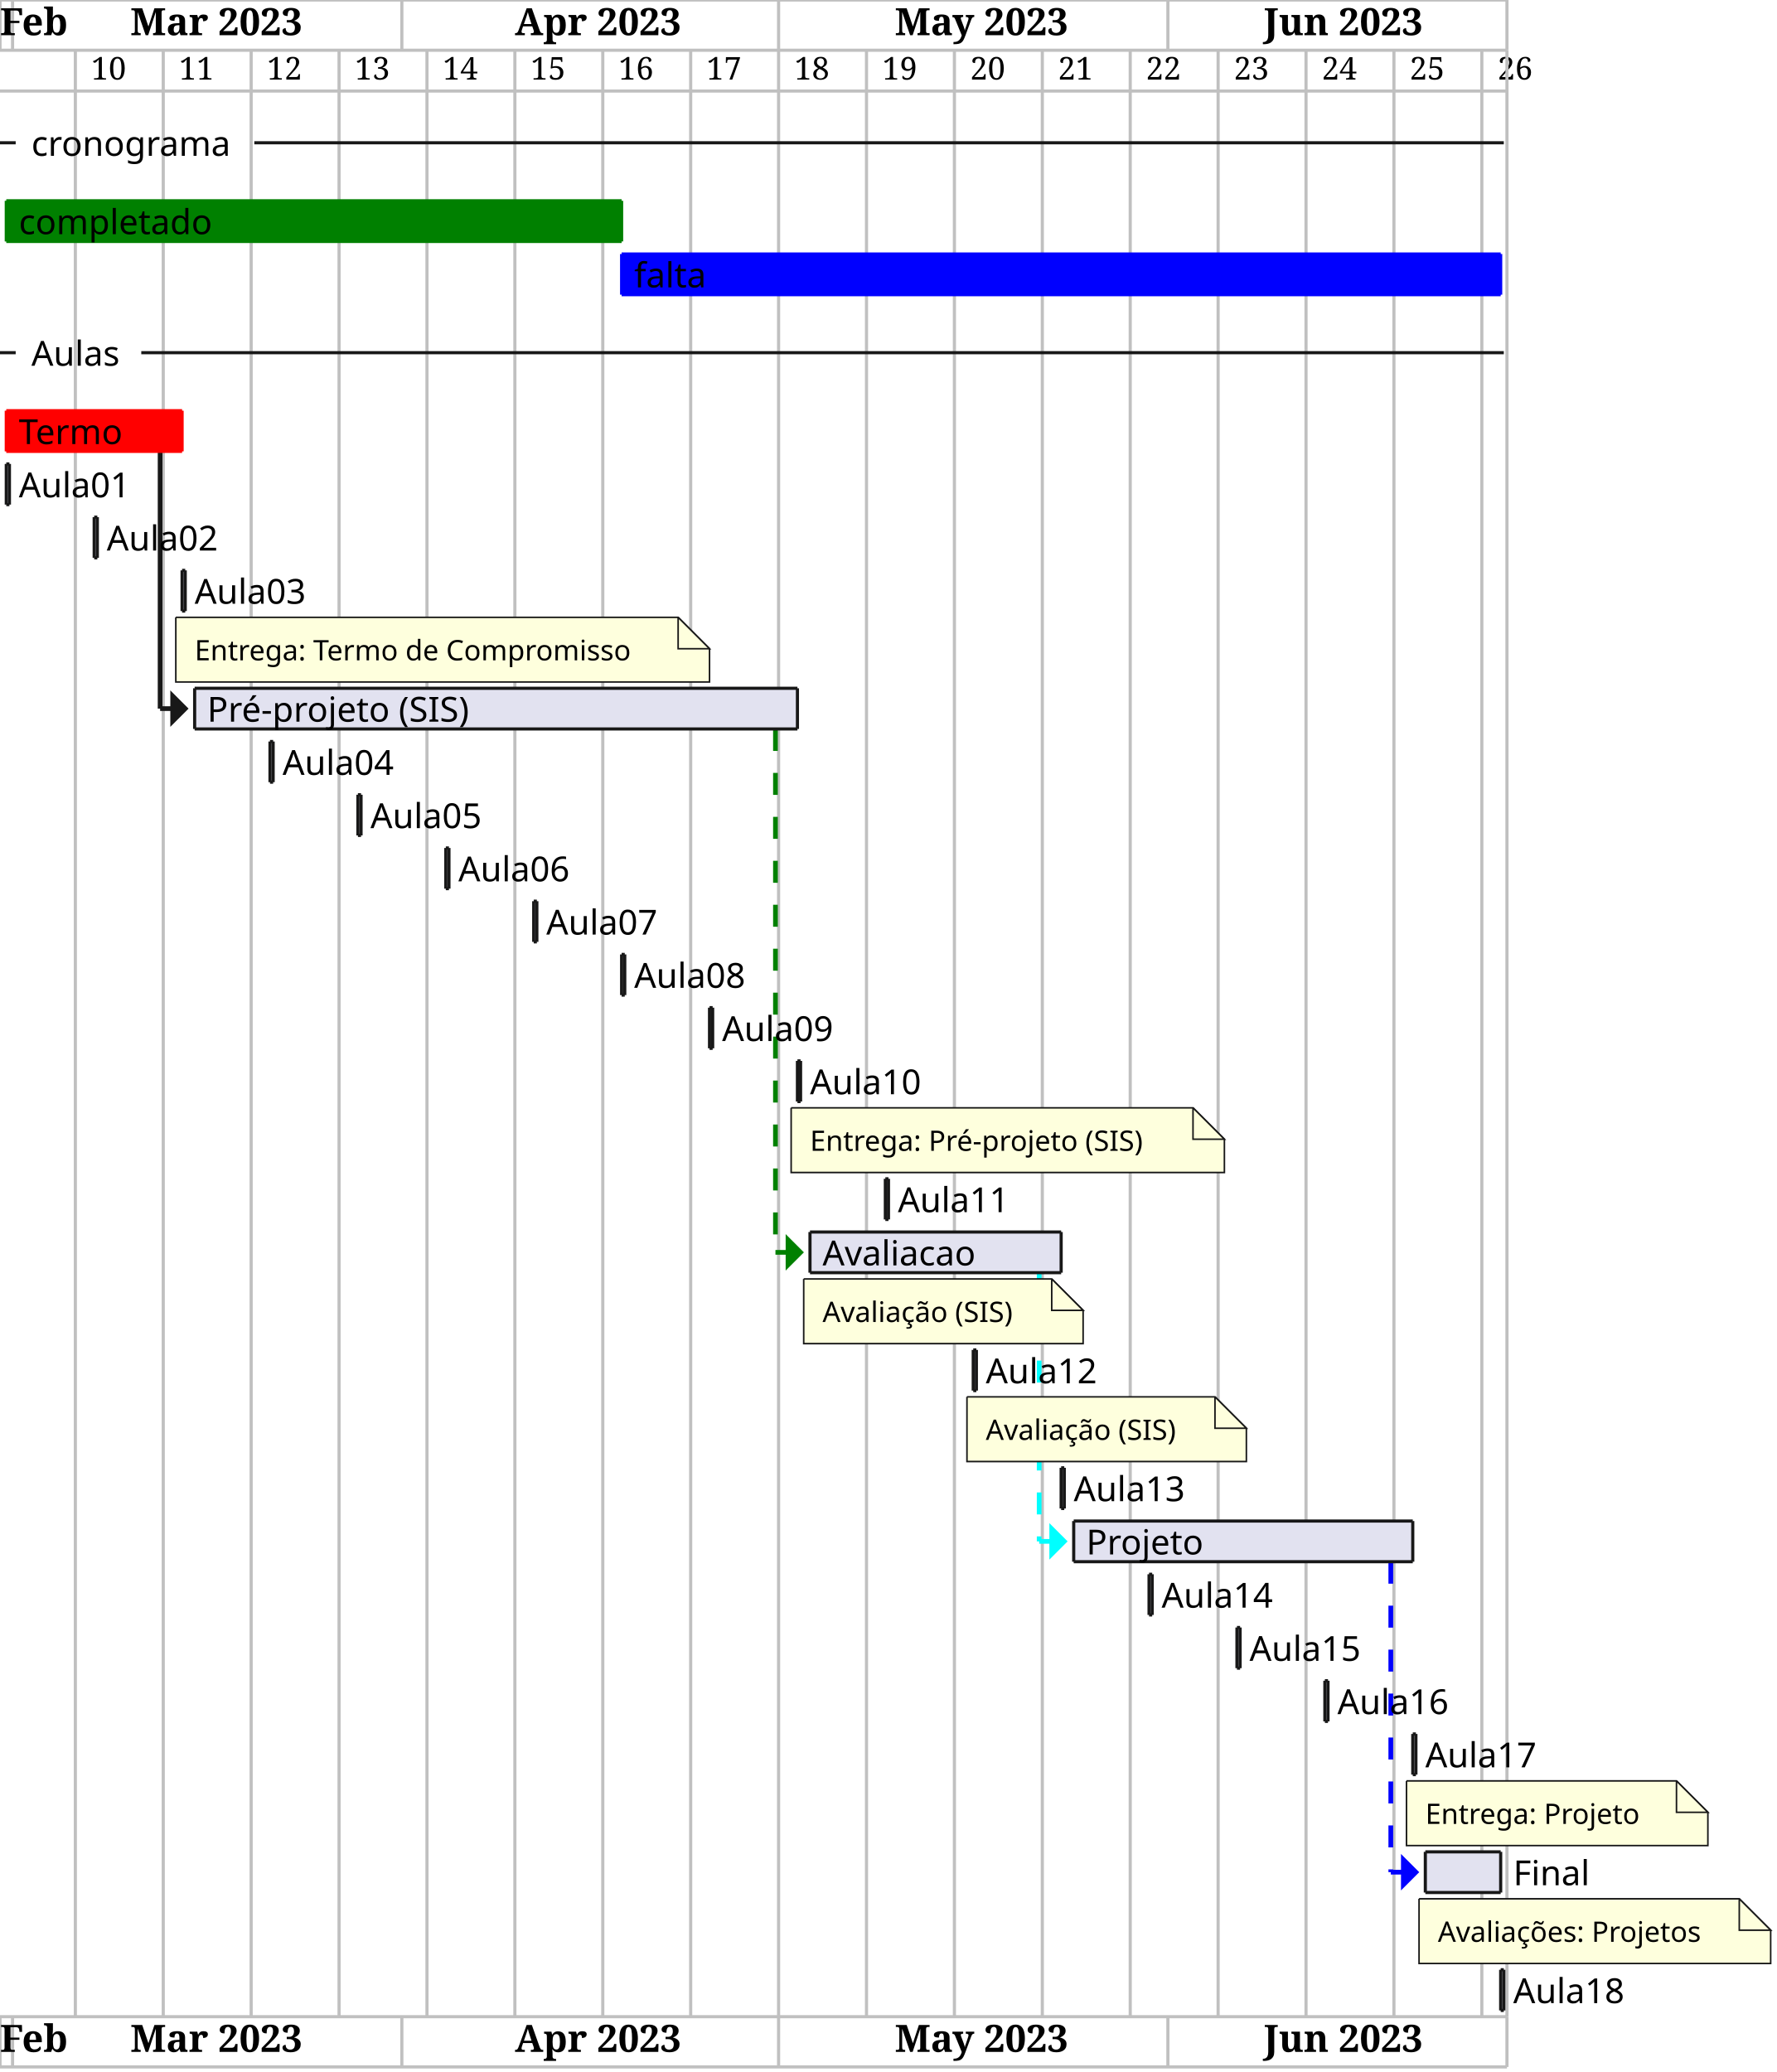
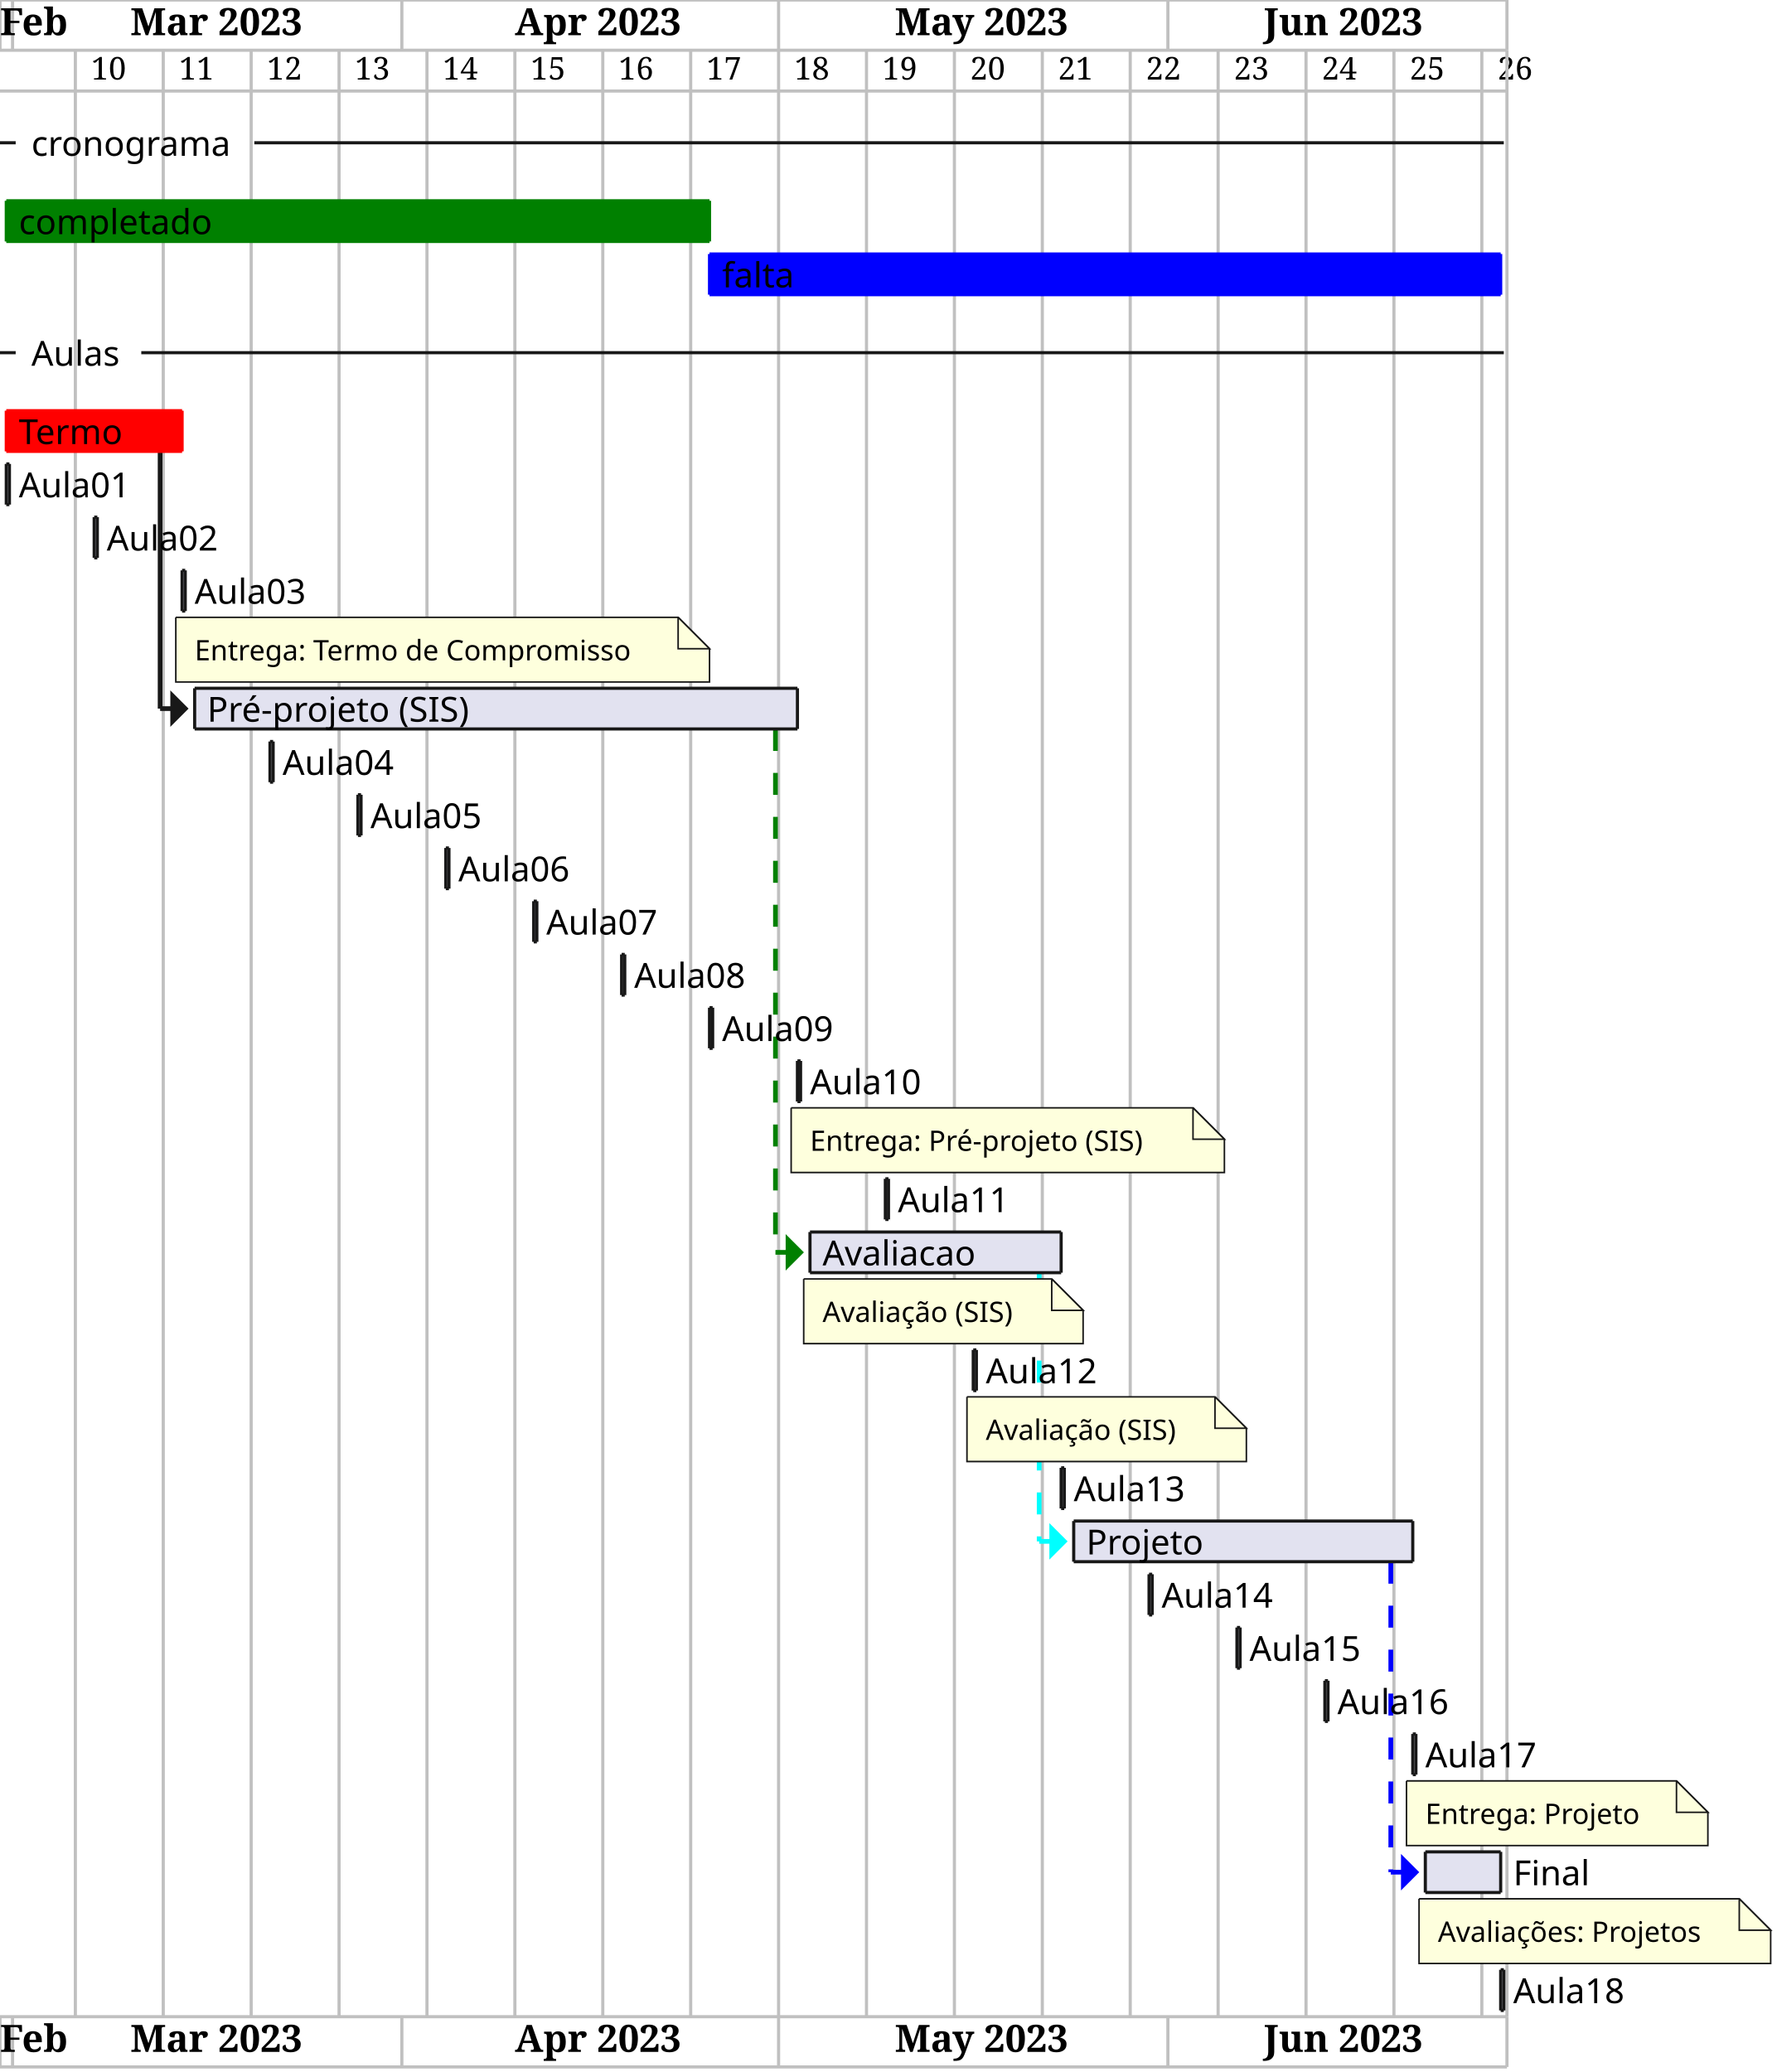
<svg xmlns="http://www.w3.org/2000/svg" contentStyleType="text/css" height="660px" preserveAspectRatio="none" style="width:566px;height:660px;background:#FFFFFF;" version="1.1" viewBox="0 0 566 660" width="566px" zoomAndPan="magnify">
  <defs />
  <g>
    <text fill="#000000" font-family="Serif" font-size="10" lengthAdjust="spacing" textLength="10" x="29" y="25.336">10</text>
    <text fill="#000000" font-family="Serif" font-size="10" lengthAdjust="spacing" textLength="10" x="57" y="25.336">11</text>
    <text fill="#000000" font-family="Serif" font-size="10" lengthAdjust="spacing" textLength="10" x="85" y="25.336">12</text>
    <text fill="#000000" font-family="Serif" font-size="10" lengthAdjust="spacing" textLength="10" x="113" y="25.336">13</text>
    <text fill="#000000" font-family="Serif" font-size="10" lengthAdjust="spacing" textLength="10" x="141" y="25.336">14</text>
    <text fill="#000000" font-family="Serif" font-size="10" lengthAdjust="spacing" textLength="10" x="169" y="25.336">15</text>
    <text fill="#000000" font-family="Serif" font-size="10" lengthAdjust="spacing" textLength="10" x="197" y="25.336">16</text>
    <text fill="#000000" font-family="Serif" font-size="10" lengthAdjust="spacing" textLength="10" x="225" y="25.336">17</text>
    <text fill="#000000" font-family="Serif" font-size="10" lengthAdjust="spacing" textLength="10" x="253" y="25.336">18</text>
    <text fill="#000000" font-family="Serif" font-size="10" lengthAdjust="spacing" textLength="10" x="281" y="25.336">19</text>
    <text fill="#000000" font-family="Serif" font-size="10" lengthAdjust="spacing" textLength="10" x="309" y="25.336">20</text>
    <text fill="#000000" font-family="Serif" font-size="10" lengthAdjust="spacing" textLength="10" x="337" y="25.336">21</text>
    <text fill="#000000" font-family="Serif" font-size="10" lengthAdjust="spacing" textLength="10" x="365" y="25.336">22</text>
    <text fill="#000000" font-family="Serif" font-size="10" lengthAdjust="spacing" textLength="10" x="393" y="25.336">23</text>
    <text fill="#000000" font-family="Serif" font-size="10" lengthAdjust="spacing" textLength="10" x="421" y="25.336">24</text>
    <text fill="#000000" font-family="Serif" font-size="10" lengthAdjust="spacing" textLength="10" x="449" y="25.336">25</text>
    <text fill="#000000" font-family="Serif" font-size="10" lengthAdjust="spacing" textLength="10" x="477" y="25.336">26</text>
    <line style="stroke:#C0C0C0;stroke-width:1.0;" x1="24" x2="24" y1="16" y2="642.385" />
    <line style="stroke:#C0C0C0;stroke-width:1.0;" x1="52" x2="52" y1="16" y2="642.385" />
    <line style="stroke:#C0C0C0;stroke-width:1.0;" x1="80" x2="80" y1="16" y2="642.385" />
    <line style="stroke:#C0C0C0;stroke-width:1.0;" x1="108" x2="108" y1="16" y2="642.385" />
    <line style="stroke:#C0C0C0;stroke-width:1.0;" x1="136" x2="136" y1="16" y2="642.385" />
    <line style="stroke:#C0C0C0;stroke-width:1.0;" x1="164" x2="164" y1="16" y2="642.385" />
    <line style="stroke:#C0C0C0;stroke-width:1.0;" x1="192" x2="192" y1="16" y2="642.385" />
    <line style="stroke:#C0C0C0;stroke-width:1.0;" x1="220" x2="220" y1="16" y2="642.385" />
    <line style="stroke:#C0C0C0;stroke-width:1.0;" x1="248" x2="248" y1="16" y2="642.385" />
    <line style="stroke:#C0C0C0;stroke-width:1.0;" x1="276" x2="276" y1="16" y2="642.385" />
    <line style="stroke:#C0C0C0;stroke-width:1.0;" x1="304" x2="304" y1="16" y2="642.385" />
    <line style="stroke:#C0C0C0;stroke-width:1.0;" x1="332" x2="332" y1="16" y2="642.385" />
    <line style="stroke:#C0C0C0;stroke-width:1.0;" x1="360" x2="360" y1="16" y2="642.385" />
    <line style="stroke:#C0C0C0;stroke-width:1.0;" x1="388" x2="388" y1="16" y2="642.385" />
    <line style="stroke:#C0C0C0;stroke-width:1.0;" x1="416" x2="416" y1="16" y2="642.385" />
    <line style="stroke:#C0C0C0;stroke-width:1.0;" x1="444" x2="444" y1="16" y2="642.385" />
    <line style="stroke:#C0C0C0;stroke-width:1.0;" x1="472" x2="472" y1="16" y2="642.385" />
    <line style="stroke:#C0C0C0;stroke-width:1.0;" x1="480" x2="480" y1="16" y2="642.385" />
    <line style="stroke:#C0C0C0;stroke-width:1.0;" x1="0" x2="0" y1="0" y2="16" />
    <line style="stroke:#C0C0C0;stroke-width:1.0;" x1="4" x2="4" y1="0" y2="16" />
    <text fill="#000000" font-family="Serif" font-size="12" font-weight="bold" lengthAdjust="spacing" textLength="19" x="0" y="11.203">Feb</text>
    <line style="stroke:#C0C0C0;stroke-width:1.0;" x1="128" x2="128" y1="0" y2="16" />
    <text fill="#000000" font-family="Serif" font-size="12" font-weight="bold" lengthAdjust="spacing" textLength="49" x="41.5" y="11.203">Mar 2023</text>
    <line style="stroke:#C0C0C0;stroke-width:1.0;" x1="248" x2="248" y1="0" y2="16" />
    <text fill="#000000" font-family="Serif" font-size="12" font-weight="bold" lengthAdjust="spacing" textLength="48" x="164" y="11.203">Apr 2023</text>
    <line style="stroke:#C0C0C0;stroke-width:1.0;" x1="372" x2="372" y1="0" y2="16" />
    <text fill="#000000" font-family="Serif" font-size="12" font-weight="bold" lengthAdjust="spacing" textLength="50" x="285" y="11.203">May 2023</text>
    <line style="stroke:#C0C0C0;stroke-width:1.0;" x1="480" x2="480" y1="0" y2="16" />
    <text fill="#000000" font-family="Serif" font-size="12" font-weight="bold" lengthAdjust="spacing" textLength="47" x="402.5" y="11.203">Jun 2023</text>
    <line style="stroke:#C0C0C0;stroke-width:1.0;" x1="0" x2="480" y1="0" y2="0" />
    <line style="stroke:#C0C0C0;stroke-width:1.0;" x1="0" x2="480" y1="16" y2="16" />
    <line style="stroke:#C0C0C0;stroke-width:1.0;" x1="0" x2="480" y1="29" y2="29" />
    <line style="stroke:#181818;stroke-width:1.5;" x1="51" x2="51" y1="143.775" y2="225.718" />
    <line style="stroke:#181818;stroke-width:1.5;" x1="51" x2="59" y1="225.718" y2="225.718" />
    <polygon fill="#181818" points="55,221.718,55,225.718,55,229.718,59,225.718" style="stroke:#181818;stroke-width:1.5;" />
    <line style="stroke:#008000;stroke-width:1.5;stroke-dasharray:7.0,7.0;" x1="247" x2="247" y1="232.195" y2="398.913" />
    <line style="stroke:#008000;stroke-width:1.5;stroke-dasharray:7.0,7.0;" x1="247" x2="255" y1="398.913" y2="398.913" />
    <polygon fill="#008000" points="251,394.913,251,398.913,251,402.913,255,398.913" style="stroke:#008000;stroke-width:1.5;" />
    <line style="stroke:#00FFFF;stroke-width:1.5;stroke-dasharray:7.0,7.0;" x1="331" x2="331" y1="405.391" y2="490.978" />
    <line style="stroke:#00FFFF;stroke-width:1.5;stroke-dasharray:7.0,7.0;" x1="331" x2="339" y1="490.978" y2="490.978" />
    <polygon fill="#00FFFF" points="335,486.978,335,490.978,335,494.978,339,490.978" style="stroke:#00FFFF;stroke-width:1.5;" />
    <line style="stroke:#0000FF;stroke-width:1.5;stroke-dasharray:7.0,7.0;" x1="443" x2="443" y1="497.455" y2="596.352" />
    <line style="stroke:#0000FF;stroke-width:1.5;stroke-dasharray:7.0,7.0;" x1="443" x2="451" y1="596.352" y2="596.352" />
    <polygon fill="#0000FF" points="447,592.352,447,596.352,447,600.352,451,596.352" style="stroke:#0000FF;stroke-width:1.5;" />
    <line style="stroke:#181818;stroke-width:1.0;" x1="0" x2="5" y1="45.477" y2="45.477" />
    <line style="stroke:#181818;stroke-width:1.0;" x1="81" x2="479" y1="45.477" y2="45.477" />
-     <rect fill="#008000" height="12.955" style="stroke:none;stroke-width:1.0;" width="196" x="2" y="63.955" />
-     <line style="stroke:#008000;stroke-width:1.0;" x1="2" x2="198" y1="63.955" y2="63.955" />
-     <line style="stroke:#008000;stroke-width:1.0;" x1="2" x2="198" y1="76.91" y2="76.91" />
+     <rect fill="#008000" height="12.955" style="stroke:none;stroke-width:1.0;" width="224" x="2" y="63.955" />
+     <line style="stroke:#008000;stroke-width:1.0;" x1="2" x2="226" y1="63.955" y2="63.955" />
+     <line style="stroke:#008000;stroke-width:1.0;" x1="2" x2="226" y1="76.91" y2="76.91" />
    <line style="stroke:#008000;stroke-width:1.0;" x1="2" x2="2" y1="63.955" y2="76.91" />
-     <line style="stroke:#008000;stroke-width:1.0;" x1="198" x2="198" y1="63.955" y2="76.91" />
-     <rect fill="#0000FF" height="12.955" style="stroke:none;stroke-width:1.0;" width="280" x="198" y="80.91" />
-     <line style="stroke:#0000FF;stroke-width:1.0;" x1="198" x2="478" y1="80.91" y2="80.91" />
-     <line style="stroke:#0000FF;stroke-width:1.0;" x1="198" x2="478" y1="93.865" y2="93.865" />
-     <line style="stroke:#0000FF;stroke-width:1.0;" x1="198" x2="198" y1="80.91" y2="93.865" />
+     <line style="stroke:#008000;stroke-width:1.0;" x1="226" x2="226" y1="63.955" y2="76.91" />
+     <rect fill="#0000FF" height="12.955" style="stroke:none;stroke-width:1.0;" width="252" x="226" y="80.91" />
+     <line style="stroke:#0000FF;stroke-width:1.0;" x1="226" x2="478" y1="80.91" y2="80.91" />
+     <line style="stroke:#0000FF;stroke-width:1.0;" x1="226" x2="478" y1="93.865" y2="93.865" />
+     <line style="stroke:#0000FF;stroke-width:1.0;" x1="226" x2="226" y1="80.91" y2="93.865" />
    <line style="stroke:#0000FF;stroke-width:1.0;" x1="478" x2="478" y1="80.91" y2="93.865" />
    <line style="stroke:#181818;stroke-width:1.0;" x1="0" x2="5" y1="112.343" y2="112.343" />
    <line style="stroke:#181818;stroke-width:1.0;" x1="45" x2="479" y1="112.343" y2="112.343" />
    <rect fill="#FF0000" height="12.955" style="stroke:none;stroke-width:1.0;" width="56" x="2" y="130.82" />
    <line style="stroke:#FF0000;stroke-width:1.0;" x1="2" x2="58" y1="130.82" y2="130.82" />
    <line style="stroke:#FF0000;stroke-width:1.0;" x1="2" x2="58" y1="143.775" y2="143.775" />
    <line style="stroke:#FF0000;stroke-width:1.0;" x1="2" x2="2" y1="130.82" y2="143.775" />
    <line style="stroke:#FF0000;stroke-width:1.0;" x1="58" x2="58" y1="130.82" y2="143.775" />
    <rect fill="#E2E2F0" height="12.955" style="stroke:none;stroke-width:1.0;" width="1" x="2" y="147.775" />
    <line style="stroke:#181818;stroke-width:1.0;" x1="2" x2="3" y1="147.775" y2="147.775" />
    <line style="stroke:#181818;stroke-width:1.0;" x1="2" x2="3" y1="160.731" y2="160.731" />
    <line style="stroke:#181818;stroke-width:1.0;" x1="2" x2="2" y1="147.775" y2="160.731" />
    <line style="stroke:#181818;stroke-width:1.0;" x1="3" x2="3" y1="147.775" y2="160.731" />
    <rect fill="#E2E2F0" height="12.955" style="stroke:none;stroke-width:1.0;" width="1" x="30" y="164.731" />
    <line style="stroke:#181818;stroke-width:1.0;" x1="30" x2="31" y1="164.731" y2="164.731" />
    <line style="stroke:#181818;stroke-width:1.0;" x1="30" x2="31" y1="177.685" y2="177.685" />
    <line style="stroke:#181818;stroke-width:1.0;" x1="30" x2="30" y1="164.731" y2="177.685" />
    <line style="stroke:#181818;stroke-width:1.0;" x1="31" x2="31" y1="164.731" y2="177.685" />
    <path d="M56,196.641 L56,217.24 L226,217.24 L226,206.641 L216,196.641 L56,196.641 " fill="#FEFFDD" style="stroke:#181818;stroke-width:0.5;" />
    <path d="M216,196.641 L216,206.641 L226,206.641 L216,196.641 " fill="#FEFFDD" style="stroke:#181818;stroke-width:0.5;" />
    <text fill="#000000" font-family="sans-serif" font-size="9" lengthAdjust="spacing" textLength="149" x="62" y="210.342">Entrega: Termo de Compromisso</text>
    <rect fill="#E2E2F0" height="12.955" style="stroke:none;stroke-width:1.0;" width="1" x="58" y="181.685" />
    <line style="stroke:#181818;stroke-width:1.0;" x1="58" x2="59" y1="181.685" y2="181.685" />
    <line style="stroke:#181818;stroke-width:1.0;" x1="58" x2="59" y1="194.641" y2="194.641" />
    <line style="stroke:#181818;stroke-width:1.0;" x1="58" x2="58" y1="181.685" y2="194.641" />
    <line style="stroke:#181818;stroke-width:1.0;" x1="59" x2="59" y1="181.685" y2="194.641" />
    <rect fill="#E2E2F0" height="12.955" style="stroke:none;stroke-width:1.0;" width="192" x="62" y="219.24" />
    <line style="stroke:#181818;stroke-width:1.0;" x1="62" x2="254" y1="219.24" y2="219.24" />
    <line style="stroke:#181818;stroke-width:1.0;" x1="62" x2="254" y1="232.195" y2="232.195" />
    <line style="stroke:#181818;stroke-width:1.0;" x1="62" x2="62" y1="219.24" y2="232.195" />
    <line style="stroke:#181818;stroke-width:1.0;" x1="254" x2="254" y1="219.24" y2="232.195" />
    <rect fill="#E2E2F0" height="12.955" style="stroke:none;stroke-width:1.0;" width="1" x="86" y="236.195" />
    <line style="stroke:#181818;stroke-width:1.0;" x1="86" x2="87" y1="236.195" y2="236.195" />
    <line style="stroke:#181818;stroke-width:1.0;" x1="86" x2="87" y1="249.15" y2="249.15" />
    <line style="stroke:#181818;stroke-width:1.0;" x1="86" x2="86" y1="236.195" y2="249.15" />
    <line style="stroke:#181818;stroke-width:1.0;" x1="87" x2="87" y1="236.195" y2="249.15" />
    <rect fill="#E2E2F0" height="12.955" style="stroke:none;stroke-width:1.0;" width="1" x="114" y="253.15" />
    <line style="stroke:#181818;stroke-width:1.0;" x1="114" x2="115" y1="253.15" y2="253.15" />
    <line style="stroke:#181818;stroke-width:1.0;" x1="114" x2="115" y1="266.106" y2="266.106" />
    <line style="stroke:#181818;stroke-width:1.0;" x1="114" x2="114" y1="253.15" y2="266.106" />
    <line style="stroke:#181818;stroke-width:1.0;" x1="115" x2="115" y1="253.15" y2="266.106" />
    <rect fill="#E2E2F0" height="12.955" style="stroke:none;stroke-width:1.0;" width="1" x="142" y="270.106" />
    <line style="stroke:#181818;stroke-width:1.0;" x1="142" x2="143" y1="270.106" y2="270.106" />
    <line style="stroke:#181818;stroke-width:1.0;" x1="142" x2="143" y1="283.06" y2="283.06" />
    <line style="stroke:#181818;stroke-width:1.0;" x1="142" x2="142" y1="270.106" y2="283.06" />
    <line style="stroke:#181818;stroke-width:1.0;" x1="143" x2="143" y1="270.106" y2="283.06" />
    <rect fill="#E2E2F0" height="12.955" style="stroke:none;stroke-width:1.0;" width="1" x="170" y="287.06" />
    <line style="stroke:#181818;stroke-width:1.0;" x1="170" x2="171" y1="287.06" y2="287.06" />
    <line style="stroke:#181818;stroke-width:1.0;" x1="170" x2="171" y1="300.016" y2="300.016" />
    <line style="stroke:#181818;stroke-width:1.0;" x1="170" x2="170" y1="287.06" y2="300.016" />
    <line style="stroke:#181818;stroke-width:1.0;" x1="171" x2="171" y1="287.06" y2="300.016" />
    <rect fill="#E2E2F0" height="12.955" style="stroke:none;stroke-width:1.0;" width="1" x="198" y="304.016" />
    <line style="stroke:#181818;stroke-width:1.0;" x1="198" x2="199" y1="304.016" y2="304.016" />
    <line style="stroke:#181818;stroke-width:1.0;" x1="198" x2="199" y1="316.971" y2="316.971" />
    <line style="stroke:#181818;stroke-width:1.0;" x1="198" x2="198" y1="304.016" y2="316.971" />
    <line style="stroke:#181818;stroke-width:1.0;" x1="199" x2="199" y1="304.016" y2="316.971" />
    <rect fill="#E2E2F0" height="12.955" style="stroke:none;stroke-width:1.0;" width="1" x="226" y="320.971" />
    <line style="stroke:#181818;stroke-width:1.0;" x1="226" x2="227" y1="320.971" y2="320.971" />
    <line style="stroke:#181818;stroke-width:1.0;" x1="226" x2="227" y1="333.926" y2="333.926" />
    <line style="stroke:#181818;stroke-width:1.0;" x1="226" x2="226" y1="320.971" y2="333.926" />
    <line style="stroke:#181818;stroke-width:1.0;" x1="227" x2="227" y1="320.971" y2="333.926" />
    <path d="M252,352.881 L252,373.481 L390,373.481 L390,362.881 L380,352.881 L252,352.881 " fill="#FEFFDD" style="stroke:#181818;stroke-width:0.5;" />
    <path d="M380,352.881 L380,362.881 L390,362.881 L380,352.881 " fill="#FEFFDD" style="stroke:#181818;stroke-width:0.5;" />
    <text fill="#000000" font-family="sans-serif" font-size="9" lengthAdjust="spacing" textLength="114" x="258" y="366.582">Entrega: Pré-projeto (SIS)</text>
    <rect fill="#E2E2F0" height="12.955" style="stroke:none;stroke-width:1.0;" width="1" x="254" y="337.926" />
    <line style="stroke:#181818;stroke-width:1.0;" x1="254" x2="255" y1="337.926" y2="337.926" />
    <line style="stroke:#181818;stroke-width:1.0;" x1="254" x2="255" y1="350.881" y2="350.881" />
    <line style="stroke:#181818;stroke-width:1.0;" x1="254" x2="254" y1="337.926" y2="350.881" />
    <line style="stroke:#181818;stroke-width:1.0;" x1="255" x2="255" y1="337.926" y2="350.881" />
    <rect fill="#E2E2F0" height="12.955" style="stroke:none;stroke-width:1.0;" width="1" x="282" y="375.481" />
    <line style="stroke:#181818;stroke-width:1.0;" x1="282" x2="283" y1="375.481" y2="375.481" />
    <line style="stroke:#181818;stroke-width:1.0;" x1="282" x2="283" y1="388.435" y2="388.435" />
    <line style="stroke:#181818;stroke-width:1.0;" x1="282" x2="282" y1="375.481" y2="388.435" />
    <line style="stroke:#181818;stroke-width:1.0;" x1="283" x2="283" y1="375.481" y2="388.435" />
    <path d="M256,407.391 L256,427.99 L345,427.99 L345,417.391 L335,407.391 L256,407.391 " fill="#FEFFDD" style="stroke:#181818;stroke-width:0.5;" />
    <path d="M335,407.391 L335,417.391 L345,417.391 L335,407.391 " fill="#FEFFDD" style="stroke:#181818;stroke-width:0.5;" />
    <text fill="#000000" font-family="sans-serif" font-size="9" lengthAdjust="spacing" textLength="65" x="262" y="421.092">Avaliação (SIS)</text>
    <rect fill="#E2E2F0" height="12.955" style="stroke:none;stroke-width:1.0;" width="80" x="258" y="392.435" />
    <line style="stroke:#181818;stroke-width:1.0;" x1="258" x2="338" y1="392.435" y2="392.435" />
    <line style="stroke:#181818;stroke-width:1.0;" x1="258" x2="338" y1="405.391" y2="405.391" />
    <line style="stroke:#181818;stroke-width:1.0;" x1="258" x2="258" y1="392.435" y2="405.391" />
    <line style="stroke:#181818;stroke-width:1.0;" x1="338" x2="338" y1="392.435" y2="405.391" />
    <path d="M308,444.945 L308,465.545 L397,465.545 L397,454.945 L387,444.945 L308,444.945 " fill="#FEFFDD" style="stroke:#181818;stroke-width:0.5;" />
    <path d="M387,444.945 L387,454.945 L397,454.945 L387,444.945 " fill="#FEFFDD" style="stroke:#181818;stroke-width:0.5;" />
    <text fill="#000000" font-family="sans-serif" font-size="9" lengthAdjust="spacing" textLength="65" x="314" y="458.647">Avaliação (SIS)</text>
    <rect fill="#E2E2F0" height="12.955" style="stroke:none;stroke-width:1.0;" width="1" x="310" y="429.99" />
    <line style="stroke:#181818;stroke-width:1.0;" x1="310" x2="311" y1="429.99" y2="429.99" />
    <line style="stroke:#181818;stroke-width:1.0;" x1="310" x2="311" y1="442.945" y2="442.945" />
    <line style="stroke:#181818;stroke-width:1.0;" x1="310" x2="310" y1="429.99" y2="442.945" />
    <line style="stroke:#181818;stroke-width:1.0;" x1="311" x2="311" y1="429.99" y2="442.945" />
    <rect fill="#E2E2F0" height="12.955" style="stroke:none;stroke-width:1.0;" width="1" x="338" y="467.545" />
    <line style="stroke:#181818;stroke-width:1.0;" x1="338" x2="339" y1="467.545" y2="467.545" />
    <line style="stroke:#181818;stroke-width:1.0;" x1="338" x2="339" y1="480.5" y2="480.5" />
    <line style="stroke:#181818;stroke-width:1.0;" x1="338" x2="338" y1="467.545" y2="480.5" />
    <line style="stroke:#181818;stroke-width:1.0;" x1="339" x2="339" y1="467.545" y2="480.5" />
    <rect fill="#E2E2F0" height="12.955" style="stroke:none;stroke-width:1.0;" width="108" x="342" y="484.5" />
    <line style="stroke:#181818;stroke-width:1.0;" x1="342" x2="450" y1="484.5" y2="484.5" />
    <line style="stroke:#181818;stroke-width:1.0;" x1="342" x2="450" y1="497.455" y2="497.455" />
    <line style="stroke:#181818;stroke-width:1.0;" x1="342" x2="342" y1="484.5" y2="497.455" />
    <line style="stroke:#181818;stroke-width:1.0;" x1="450" x2="450" y1="484.5" y2="497.455" />
    <rect fill="#E2E2F0" height="12.955" style="stroke:none;stroke-width:1.0;" width="1" x="366" y="501.455" />
    <line style="stroke:#181818;stroke-width:1.0;" x1="366" x2="367" y1="501.455" y2="501.455" />
    <line style="stroke:#181818;stroke-width:1.0;" x1="366" x2="367" y1="514.41" y2="514.41" />
    <line style="stroke:#181818;stroke-width:1.0;" x1="366" x2="366" y1="501.455" y2="514.41" />
    <line style="stroke:#181818;stroke-width:1.0;" x1="367" x2="367" y1="501.455" y2="514.41" />
    <rect fill="#E2E2F0" height="12.955" style="stroke:none;stroke-width:1.0;" width="1" x="394" y="518.41" />
    <line style="stroke:#181818;stroke-width:1.0;" x1="394" x2="395" y1="518.41" y2="518.41" />
    <line style="stroke:#181818;stroke-width:1.0;" x1="394" x2="395" y1="531.365" y2="531.365" />
    <line style="stroke:#181818;stroke-width:1.0;" x1="394" x2="394" y1="518.41" y2="531.365" />
    <line style="stroke:#181818;stroke-width:1.0;" x1="395" x2="395" y1="518.41" y2="531.365" />
    <rect fill="#E2E2F0" height="12.955" style="stroke:none;stroke-width:1.0;" width="1" x="422" y="535.365" />
    <line style="stroke:#181818;stroke-width:1.0;" x1="422" x2="423" y1="535.365" y2="535.365" />
    <line style="stroke:#181818;stroke-width:1.0;" x1="422" x2="423" y1="548.32" y2="548.32" />
    <line style="stroke:#181818;stroke-width:1.0;" x1="422" x2="422" y1="535.365" y2="548.32" />
    <line style="stroke:#181818;stroke-width:1.0;" x1="423" x2="423" y1="535.365" y2="548.32" />
    <path d="M448,567.275 L448,587.875 L544,587.875 L544,577.275 L534,567.275 L448,567.275 " fill="#FEFFDD" style="stroke:#181818;stroke-width:0.5;" />
    <path d="M534,567.275 L534,577.275 L544,577.275 L534,567.275 " fill="#FEFFDD" style="stroke:#181818;stroke-width:0.5;" />
    <text fill="#000000" font-family="sans-serif" font-size="9" lengthAdjust="spacing" textLength="72" x="454" y="580.977">Entrega: Projeto</text>
    <rect fill="#E2E2F0" height="12.955" style="stroke:none;stroke-width:1.0;" width="1" x="450" y="552.32" />
    <line style="stroke:#181818;stroke-width:1.0;" x1="450" x2="451" y1="552.32" y2="552.32" />
    <line style="stroke:#181818;stroke-width:1.0;" x1="450" x2="451" y1="565.275" y2="565.275" />
    <line style="stroke:#181818;stroke-width:1.0;" x1="450" x2="450" y1="552.32" y2="565.275" />
    <line style="stroke:#181818;stroke-width:1.0;" x1="451" x2="451" y1="552.32" y2="565.275" />
    <path d="M452,604.83 L452,625.43 L564,625.43 L564,614.83 L554,604.83 L452,604.83 " fill="#FEFFDD" style="stroke:#181818;stroke-width:0.5;" />
    <path d="M554,604.83 L554,614.83 L564,614.83 L554,604.83 " fill="#FEFFDD" style="stroke:#181818;stroke-width:0.5;" />
    <text fill="#000000" font-family="sans-serif" font-size="9" lengthAdjust="spacing" textLength="91" x="458" y="618.531">Avaliações: Projetos</text>
    <rect fill="#E2E2F0" height="12.955" style="stroke:none;stroke-width:1.0;" width="24" x="454" y="589.875" />
    <line style="stroke:#181818;stroke-width:1.0;" x1="454" x2="478" y1="589.875" y2="589.875" />
    <line style="stroke:#181818;stroke-width:1.0;" x1="454" x2="478" y1="602.83" y2="602.83" />
    <line style="stroke:#181818;stroke-width:1.0;" x1="454" x2="454" y1="589.875" y2="602.83" />
    <line style="stroke:#181818;stroke-width:1.0;" x1="478" x2="478" y1="589.875" y2="602.83" />
    <rect fill="#E2E2F0" height="12.955" style="stroke:none;stroke-width:1.0;" width="1" x="478" y="627.43" />
    <line style="stroke:#181818;stroke-width:1.0;" x1="478" x2="479" y1="627.43" y2="627.43" />
    <line style="stroke:#181818;stroke-width:1.0;" x1="478" x2="479" y1="640.385" y2="640.385" />
    <line style="stroke:#181818;stroke-width:1.0;" x1="478" x2="478" y1="627.43" y2="640.385" />
    <line style="stroke:#181818;stroke-width:1.0;" x1="479" x2="479" y1="627.43" y2="640.385" />
    <text fill="#000000" font-family="sans-serif" font-size="11" lengthAdjust="spacing" textLength="66" x="10" y="49.635">cronograma</text>
    <text fill="#000000" font-family="sans-serif" font-size="11" lengthAdjust="spacing" textLength="63" x="6" y="74.59">completado</text>
-     <text fill="#000000" font-family="sans-serif" font-size="11" lengthAdjust="spacing" textLength="23" x="202" y="91.545">falta</text>
+     <text fill="#000000" font-family="sans-serif" font-size="11" lengthAdjust="spacing" textLength="23" x="230" y="91.545">falta</text>
    <text fill="#000000" font-family="sans-serif" font-size="11" lengthAdjust="spacing" textLength="30" x="10" y="116.5">Aulas</text>
    <text fill="#000000" font-family="sans-serif" font-size="11" lengthAdjust="spacing" textLength="35" x="6" y="141.455">Termo</text>
    <text fill="#000000" font-family="sans-serif" font-size="11" lengthAdjust="spacing" textLength="38" x="6" y="158.41">Aula01</text>
    <text fill="#000000" font-family="sans-serif" font-size="11" lengthAdjust="spacing" textLength="38" x="34" y="175.365">Aula02</text>
    <text fill="#000000" font-family="sans-serif" font-size="11" lengthAdjust="spacing" textLength="38" x="62" y="192.32">Aula03</text>
    <text fill="#000000" font-family="sans-serif" font-size="11" lengthAdjust="spacing" textLength="88" x="66" y="229.875">Pré-projeto (SIS)</text>
    <text fill="#000000" font-family="sans-serif" font-size="11" lengthAdjust="spacing" textLength="38" x="90" y="246.83">Aula04</text>
    <text fill="#000000" font-family="sans-serif" font-size="11" lengthAdjust="spacing" textLength="38" x="118" y="263.785">Aula05</text>
    <text fill="#000000" font-family="sans-serif" font-size="11" lengthAdjust="spacing" textLength="38" x="146" y="280.74">Aula06</text>
    <text fill="#000000" font-family="sans-serif" font-size="11" lengthAdjust="spacing" textLength="38" x="174" y="297.695">Aula07</text>
    <text fill="#000000" font-family="sans-serif" font-size="11" lengthAdjust="spacing" textLength="38" x="202" y="314.65">Aula08</text>
    <text fill="#000000" font-family="sans-serif" font-size="11" lengthAdjust="spacing" textLength="38" x="230" y="331.606">Aula09</text>
    <text fill="#000000" font-family="sans-serif" font-size="11" lengthAdjust="spacing" textLength="38" x="258" y="348.56">Aula10</text>
    <text fill="#000000" font-family="sans-serif" font-size="11" lengthAdjust="spacing" textLength="38" x="286" y="386.115">Aula11</text>
    <text fill="#000000" font-family="sans-serif" font-size="11" lengthAdjust="spacing" textLength="51" x="262" y="403.07">Avaliacao</text>
    <text fill="#000000" font-family="sans-serif" font-size="11" lengthAdjust="spacing" textLength="38" x="314" y="440.625">Aula12</text>
    <text fill="#000000" font-family="sans-serif" font-size="11" lengthAdjust="spacing" textLength="38" x="342" y="478.18">Aula13</text>
    <text fill="#000000" font-family="sans-serif" font-size="11" lengthAdjust="spacing" textLength="38" x="346" y="495.135">Projeto</text>
    <text fill="#000000" font-family="sans-serif" font-size="11" lengthAdjust="spacing" textLength="38" x="370" y="512.09">Aula14</text>
    <text fill="#000000" font-family="sans-serif" font-size="11" lengthAdjust="spacing" textLength="38" x="398" y="529.045">Aula15</text>
    <text fill="#000000" font-family="sans-serif" font-size="11" lengthAdjust="spacing" textLength="38" x="426" y="546">Aula16</text>
    <text fill="#000000" font-family="sans-serif" font-size="11" lengthAdjust="spacing" textLength="38" x="454" y="562.955">Aula17</text>
    <text fill="#000000" font-family="sans-serif" font-size="11" lengthAdjust="spacing" textLength="25" x="482" y="600.51">Final</text>
    <text fill="#000000" font-family="sans-serif" font-size="11" lengthAdjust="spacing" textLength="38" x="482" y="638.064">Aula18</text>
    <line style="stroke:#C0C0C0;stroke-width:1.0;" x1="0" x2="480" y1="642.385" y2="642.385" />
    <line style="stroke:#C0C0C0;stroke-width:1.0;" x1="0" x2="0" y1="642.385" y2="658.385" />
    <line style="stroke:#C0C0C0;stroke-width:1.0;" x1="4" x2="4" y1="642.385" y2="658.385" />
    <text fill="#000000" font-family="Serif" font-size="12" font-weight="bold" lengthAdjust="spacing" textLength="19" x="0" y="653.588">Feb</text>
    <line style="stroke:#C0C0C0;stroke-width:1.0;" x1="128" x2="128" y1="642.385" y2="658.385" />
    <text fill="#000000" font-family="Serif" font-size="12" font-weight="bold" lengthAdjust="spacing" textLength="49" x="41.5" y="653.588">Mar 2023</text>
    <line style="stroke:#C0C0C0;stroke-width:1.0;" x1="248" x2="248" y1="642.385" y2="658.385" />
    <text fill="#000000" font-family="Serif" font-size="12" font-weight="bold" lengthAdjust="spacing" textLength="48" x="164" y="653.588">Apr 2023</text>
    <line style="stroke:#C0C0C0;stroke-width:1.0;" x1="372" x2="372" y1="642.385" y2="658.385" />
    <text fill="#000000" font-family="Serif" font-size="12" font-weight="bold" lengthAdjust="spacing" textLength="50" x="285" y="653.588">May 2023</text>
    <line style="stroke:#C0C0C0;stroke-width:1.0;" x1="480" x2="480" y1="642.385" y2="658.385" />
    <text fill="#000000" font-family="Serif" font-size="12" font-weight="bold" lengthAdjust="spacing" textLength="47" x="402.5" y="653.588">Jun 2023</text>
    <line style="stroke:#C0C0C0;stroke-width:1.0;" x1="0" x2="480" y1="658.385" y2="658.385" />
  </g>
</svg>
